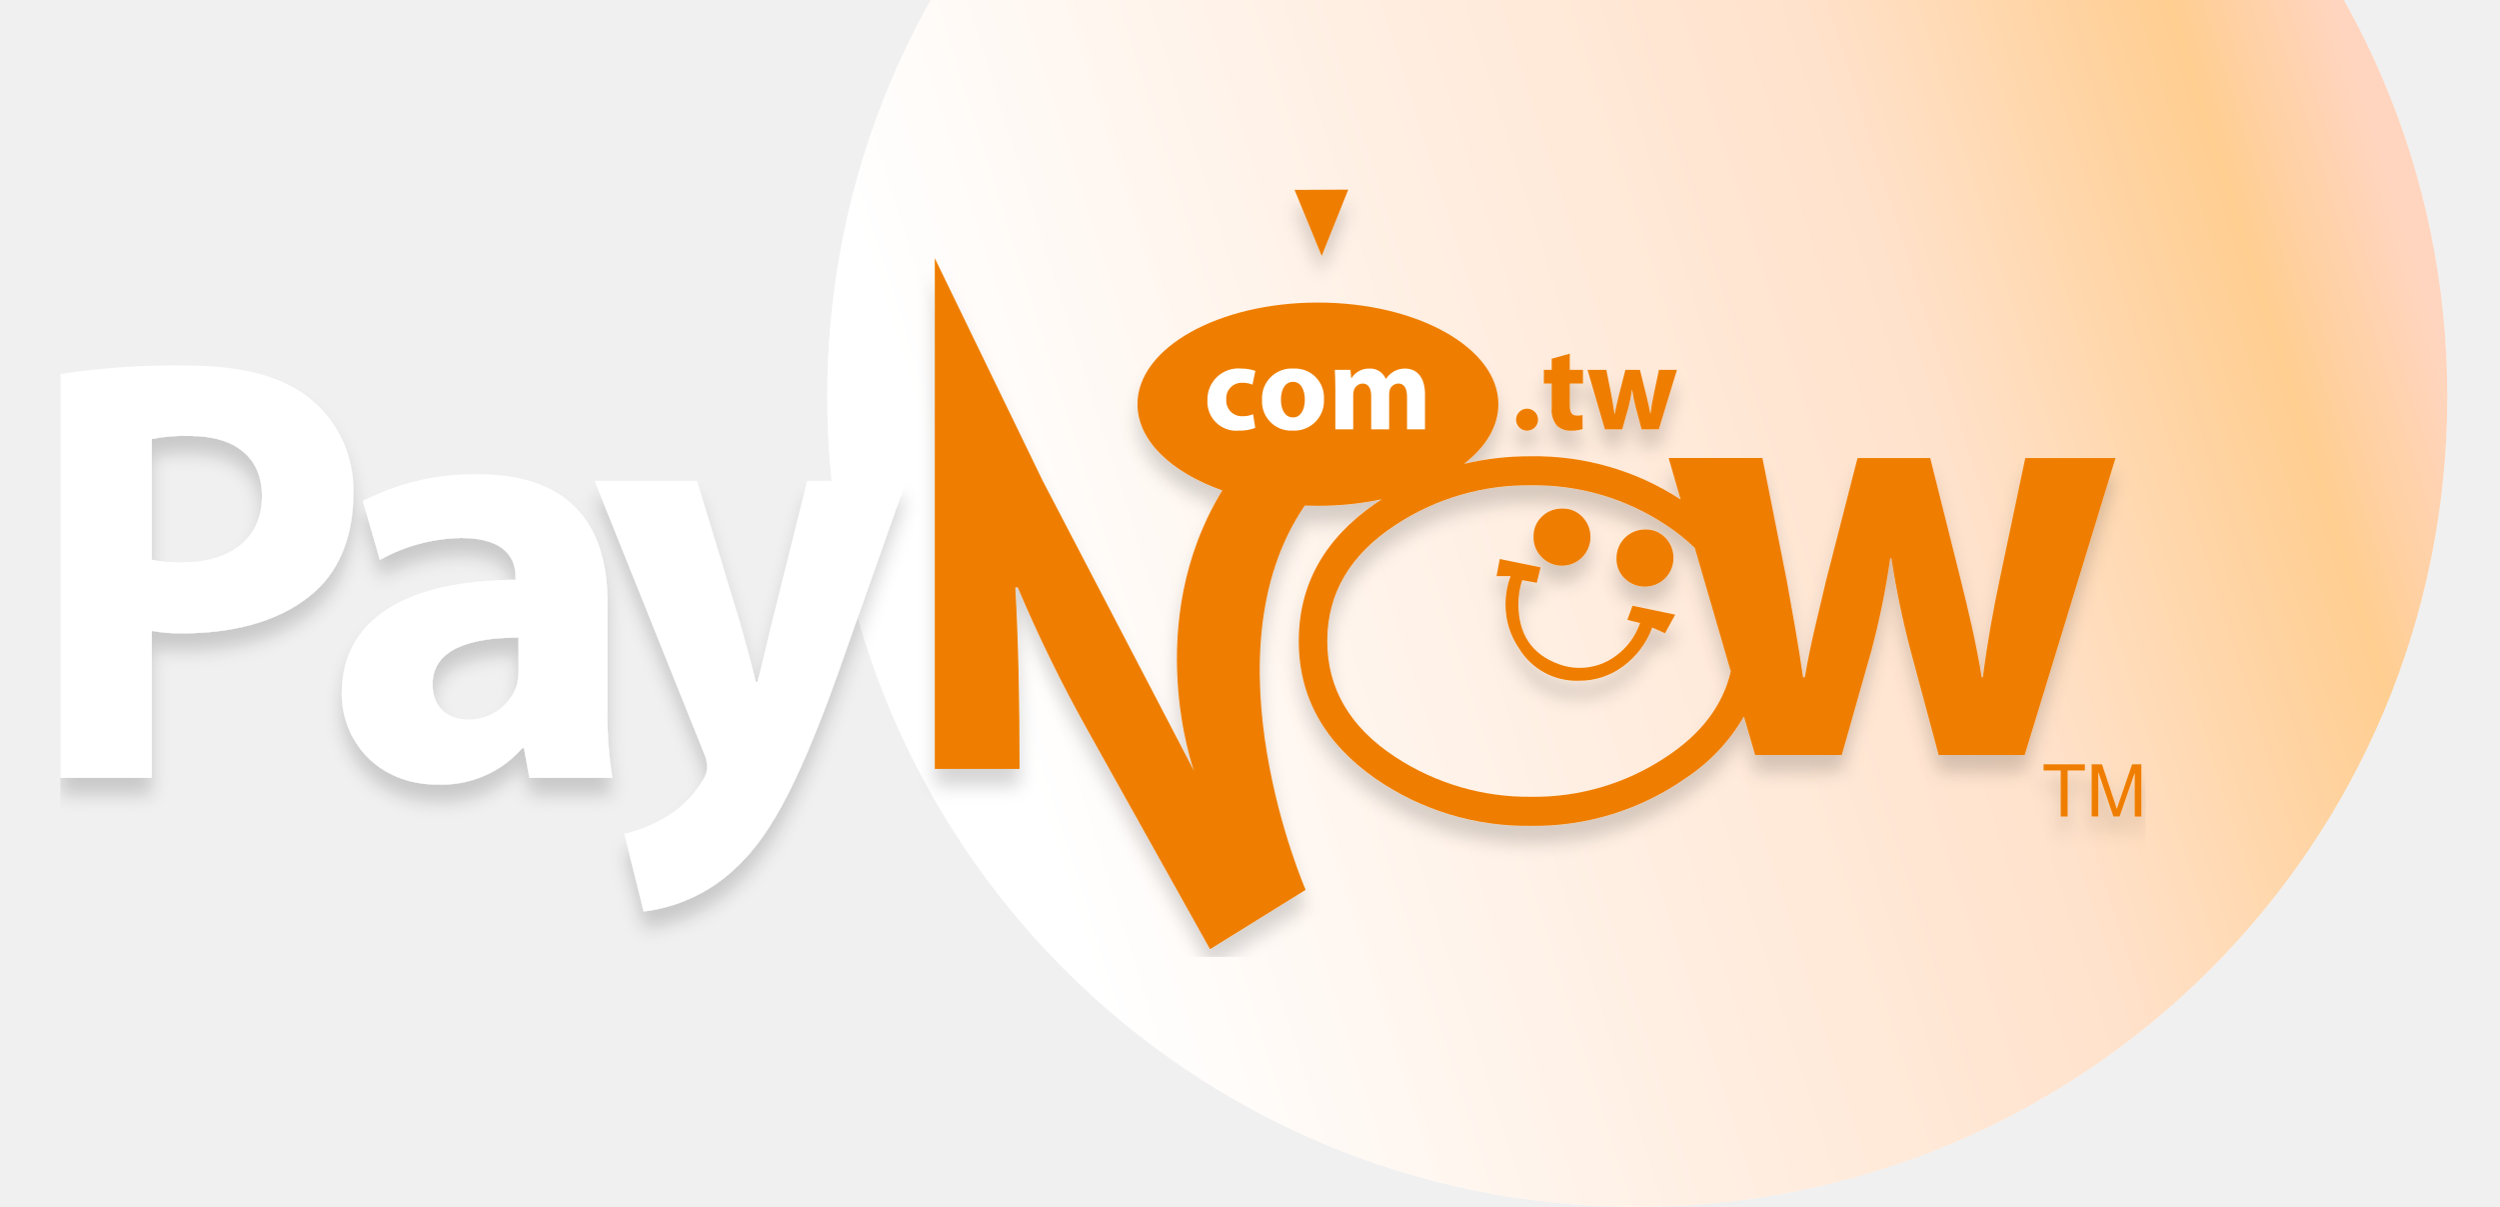
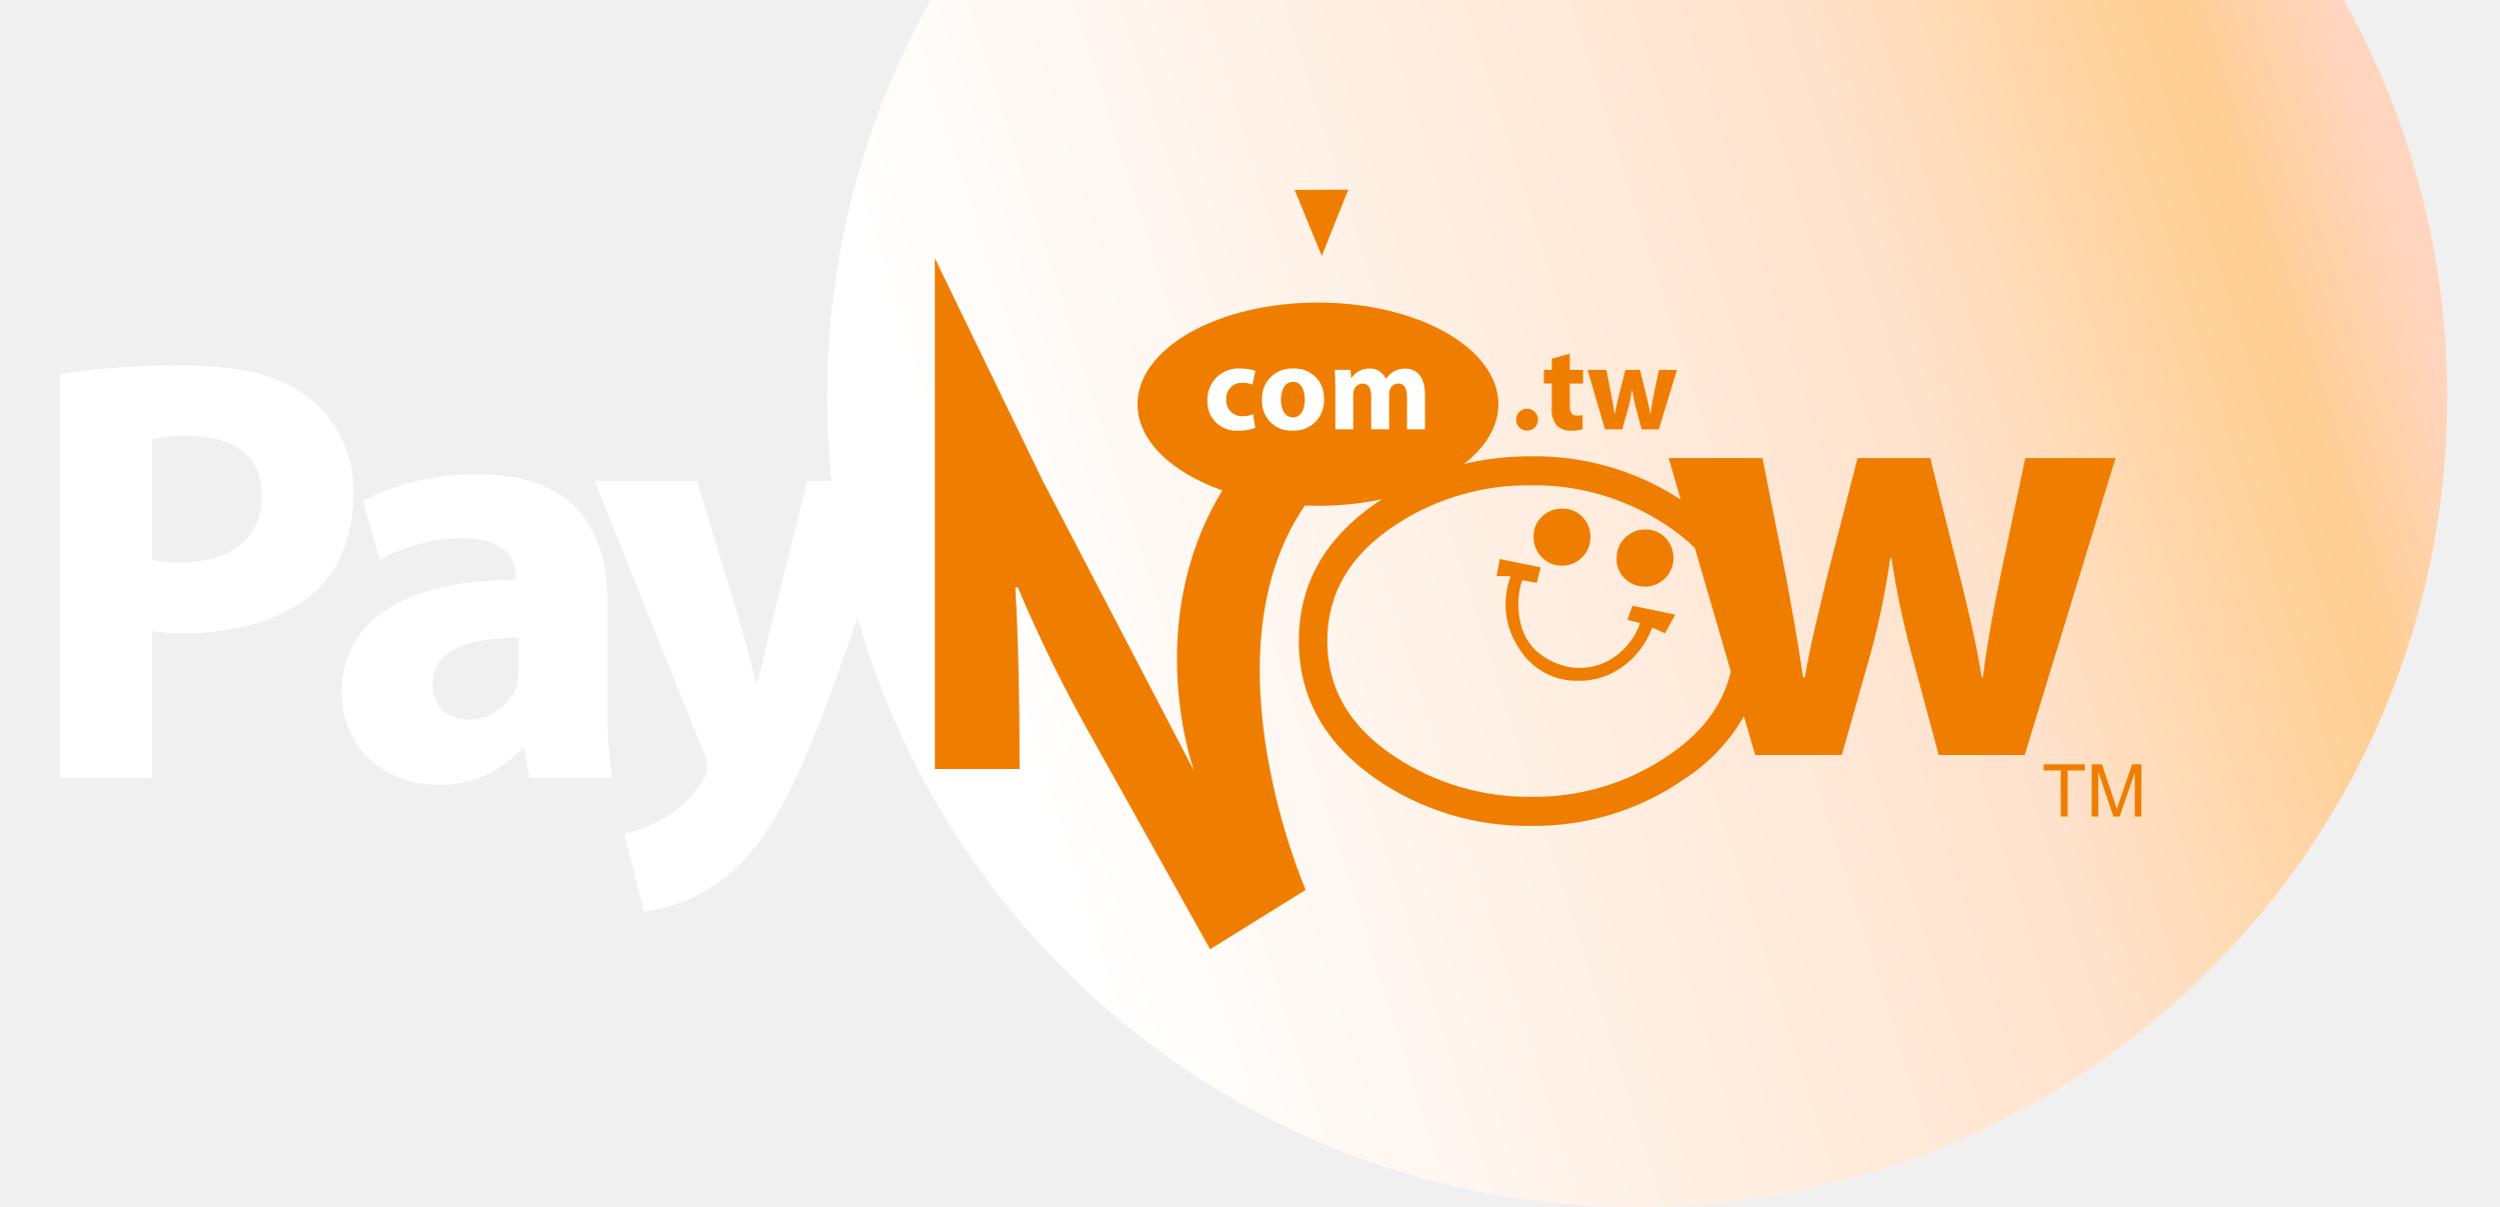
<svg xmlns="http://www.w3.org/2000/svg" width="290" height="140" viewBox="0 0 290 140">
  <defs>
    <clipPath id="clip-path">
      <rect id="矩形_3211" data-name="矩形 3211" width="290" height="140" transform="translate(832 14)" fill="#fff" stroke="#707070" stroke-width="1" />
    </clipPath>
    <linearGradient id="linear-gradient" x1="1" y1="0.5" x2="0.137" y2="0.772" gradientUnits="objectBoundingBox">
      <stop offset="0" stop-color="#ff9e6b" />
      <stop offset="0.105" stop-color="#fe8d00" />
      <stop offset="0.34" stop-color="#ffbb87" />
      <stop offset="1" stop-color="#fff" />
    </linearGradient>
    <clipPath id="clip-path-2">
      <rect id="矩形_4" data-name="矩形 4" width="242" height="90" transform="translate(45 176)" fill="#d2d2d2" />
    </clipPath>
-     <filter id="联合_6" x="105.485" y="21" width="146.021" height="94.11" filterUnits="userSpaceOnUse">
-       <feOffset dy="2" input="SourceAlpha" />
-       <feGaussianBlur stdDeviation="1" result="blur" />
-       <feFlood flood-opacity="0.161" />
-       <feComposite operator="in" in2="blur" />
-       <feComposite in="SourceGraphic" />
-     </filter>
-     <filter id="联合_5" x="4" y="41.403" width="104.128" height="69.333" filterUnits="userSpaceOnUse">
-       <feOffset dy="2" input="SourceAlpha" />
-       <feGaussianBlur stdDeviation="1" result="blur-2" />
-       <feFlood flood-opacity="0.161" />
-       <feComposite operator="in" in2="blur-2" />
-       <feComposite in="SourceGraphic" />
-     </filter>
  </defs>
  <g id="logo_header" transform="translate(-832 -14)" clip-path="url(#clip-path)">
    <g id="logo" transform="translate(759)">
      <g id="组_16311" data-name="组 16311" transform="translate(169 -34)">
        <circle id="椭圆_166" data-name="椭圆 166" cx="94" cy="94" r="94" fill="#fff" />
        <circle id="椭圆_164" data-name="椭圆 164" cx="94" cy="94" r="94" opacity="0.43" fill="url(#linear-gradient)" />
      </g>
      <g id="蒙版组_1" data-name="蒙版组 1" transform="translate(35 -141)" clip-path="url(#clip-path-2)">
        <g id="PayNow_交易流程" transform="translate(39 159.688)">
-           <g transform="matrix(1, 0, 0, 1, -1, -4.69)" filter="url(#联合_6)">
-             <path id="联合_6-2" data-name="联合 6" d="M17.851,62.907A167.125,167.125,0,0,1,9.626,46.139H9.345c.351,6.339.491,13.035.491,20.781V67.2H0V7.952L12.506,33.744l17.57,33.669S23.9,50.4,33.367,34.886c-5.914-2.083-9.847-5.782-9.847-10,0-6.509,9.373-11.787,20.937-11.787S65.4,18.379,65.4,24.888c0,2.589-1.483,4.983-4,6.927a33.5,33.5,0,0,1,7.791-.886,31.014,31.014,0,0,1,17.367,5.019l-1.4-4.815H96.045l2.812,14.161c.633,3.523,1.335,7.329,1.9,11.271h.21c.633-3.873,1.687-7.818,2.46-11.2l3.653-14.231h8.434l3.444,13.738c.982,3.946,1.9,7.752,2.528,11.694h.14c.492-3.873,1.2-7.818,2.039-11.762l2.881-13.67h10.47L126.476,65.581h-9.981L113.26,53.539a103.231,103.231,0,0,1-2.246-10.78h-.142a91.439,91.439,0,0,1-2.179,10.706L105.25,65.581H95.2L93.894,61.1a21.321,21.321,0,0,1-6.713,7.133A30.565,30.565,0,0,1,69.19,73.8a30.94,30.94,0,0,1-18.064-5.49Q42.237,62.08,42.24,52.363q0-9.792,8.885-15.944.376-.26.756-.508a35.682,35.682,0,0,1-7.425.762q-.764,0-1.515-.03c-11.829,17.25.094,44.582.094,44.582L31.942,88.11ZM53.475,38.884q-7.934,5.184-7.932,13.479t7.932,13.474A28.132,28.132,0,0,0,69.19,70.43,27.551,27.551,0,0,0,84.83,65.837Q91,61.8,92.373,55.884L88.2,41.567a21.623,21.623,0,0,0-3.366-2.683,27.58,27.58,0,0,0-15.641-4.59A27.921,27.921,0,0,0,53.475,38.884Zm85.774,33.832V67.647l-1.758,5.068h-.72l-1.749-5.151v5.151h-.773V66.661h1.2l1.432,4.289c.133.4.227.7.289.9.071-.22.178-.545.322-.971l1.452-4.214h1.073v6.054Zm-8.59,0v-5.34H128.67v-.715h4.792v.715h-2v5.34ZM67.788,53.193a8.908,8.908,0,0,1-1.553-5.106,9.511,9.511,0,0,1,.585-3.255H65.19l.372-1.984,4.737.964L69.858,45.6,68.164,45.3a8.736,8.736,0,0,0-.443,2.749q0,5.273,4.659,6.984a6.657,6.657,0,0,0,2.369.445,7.044,7.044,0,0,0,4.361-1.449,7.892,7.892,0,0,0,2.737-3.753L80.367,49.9l.6-1.633,4.956,1.038L84.735,51.46l-1.48-.67a9.72,9.72,0,0,1-3.33,4.466,8.456,8.456,0,0,1-5.181,1.712A7.814,7.814,0,0,1,67.788,53.193Zm12.289-8.08a3.108,3.108,0,0,1-.965-2.343,3.3,3.3,0,0,1,3.341-3.344,3.087,3.087,0,0,1,2.336.964,3.308,3.308,0,0,1,.929,2.379,3.3,3.3,0,0,1-3.265,3.276A3.279,3.279,0,0,1,80.077,45.113Zm-9.628-2.464a3.228,3.228,0,0,1-.967-2.379,3.114,3.114,0,0,1,.967-2.344A3.286,3.286,0,0,1,72.823,37a3.082,3.082,0,0,1,2.333.964,3.293,3.293,0,0,1,.929,2.378,3.3,3.3,0,0,1-3.262,3.275A3.218,3.218,0,0,1,70.449,42.649Zm1.734-15.287a2.844,2.844,0,0,1-.591-2.042V22.49h-.913V20.91h.913v-1.3l2.094-.579V20.91H75.22v1.58H73.686V25c0,.832.212,1.212.844,1.212a2.63,2.63,0,0,0,.635-.056l.011,1.622a4.46,4.46,0,0,1-1.374.184A2.26,2.26,0,0,1,72.183,27.362Zm-3.459.594a1.274,1.274,0,1,1,.012,0Zm13.3-.154-.646-2.411a20.011,20.011,0,0,1-.45-2.154H80.9a18.387,18.387,0,0,1-.436,2.141l-.69,2.424h-2.01L75.75,20.908h2.18l.565,2.832c.124.706.265,1.467.379,2.256h.042c.128-.776.338-1.563.495-2.24l.728-2.848h1.689l.688,2.75c.2.789.379,1.55.507,2.338h.029c.1-.776.237-1.563.406-2.354l.576-2.734h2.092L84.02,27.8ZM41.752.03,47.981,0,44.9,7.691Z" transform="translate(108.48 22)" fill="#ef7e00" />
-           </g>
-           <g transform="matrix(1, 0, 0, 1, -1, -4.69)" filter="url(#联合_5)">
-             <path id="联合_5-2" data-name="联合 5" d="M65.452,54.314a16.865,16.865,0,0,0,4.635-1.834,12.288,12.288,0,0,0,4.427-4.3,2.981,2.981,0,0,0,.565-1.548,4.617,4.617,0,0,0-.424-1.76L62.008,13.384H73.883l5.129,16.911c.565,2.04,1.264,4.575,1.688,6.409h.211c.491-1.834,1.054-4.438,1.546-6.409l4.217-16.911H98.128L90.117,36.068C85.2,49.735,81.894,55.16,78.028,58.611A18.743,18.743,0,0,1,67.7,63.333ZM32.657,38.041c0-8.948,8.011-13.174,20.17-13.174v-.421c0-1.833-.987-4.438-6.257-4.438a20.078,20.078,0,0,0-9.487,2.535l-1.97-6.832a28.2,28.2,0,0,1,13.354-3.1c11.457,0,15.039,6.765,15.039,14.865V39.52a44.724,44.724,0,0,0,.563,8.314H54.44l-.632-3.453H53.6a12.377,12.377,0,0,1-9.84,4.226C36.8,48.607,32.657,43.537,32.657,38.041ZM43.2,36.984c0,2.747,1.827,4.087,4.217,4.087a5.9,5.9,0,0,0,5.549-3.944,7.628,7.628,0,0,0,.212-1.834V31.561C47.557,31.561,43.2,32.9,43.2,36.984ZM0,47.835V.987A87.419,87.419,0,0,1,14.476,0c6.607,0,11.386,1.268,14.546,3.876a13.588,13.588,0,0,1,4.988,10.919c0,4.72-1.474,8.665-4.286,11.27-3.651,3.381-9.134,5-15.458,5a18.209,18.209,0,0,1-3.653-.282v17.05ZM10.613,8.523v14.02a16.251,16.251,0,0,0,3.583.281c5.692,0,9.206-2.886,9.206-7.682,0-4.364-2.952-6.971-8.363-6.971A19.274,19.274,0,0,0,10.613,8.523Z" transform="translate(7 42.4)" fill="#fff" />
-           </g>
+           <path id="联合_6" data-name="联合 6" d="M17.851,62.907A167.125,167.125,0,0,1,9.626,46.139H9.345c.351,6.339.491,13.035.491,20.781V67.2H0V7.952L12.506,33.744l17.57,33.669S23.9,50.4,33.367,34.886c-5.914-2.083-9.847-5.782-9.847-10,0-6.509,9.373-11.787,20.937-11.787S65.4,18.379,65.4,24.888c0,2.589-1.483,4.983-4,6.927a33.5,33.5,0,0,1,7.791-.886,31.014,31.014,0,0,1,17.367,5.019l-1.4-4.815H96.045l2.812,14.161c.633,3.523,1.335,7.329,1.9,11.271h.21c.633-3.873,1.687-7.818,2.46-11.2l3.653-14.231h8.434l3.444,13.738c.982,3.946,1.9,7.752,2.528,11.694h.14c.492-3.873,1.2-7.818,2.039-11.762l2.881-13.67h10.47L126.476,65.581h-9.981L113.26,53.539a103.231,103.231,0,0,1-2.246-10.78h-.142a91.439,91.439,0,0,1-2.179,10.706L105.25,65.581H95.2L93.894,61.1a21.321,21.321,0,0,1-6.713,7.133A30.565,30.565,0,0,1,69.19,73.8a30.94,30.94,0,0,1-18.064-5.49Q42.237,62.08,42.24,52.363q0-9.792,8.885-15.944.376-.26.756-.508a35.682,35.682,0,0,1-7.425.762q-.764,0-1.515-.03c-11.829,17.25.094,44.582.094,44.582L31.942,88.11ZM53.475,38.884q-7.934,5.184-7.932,13.479t7.932,13.474A28.132,28.132,0,0,0,69.19,70.43,27.551,27.551,0,0,0,84.83,65.837Q91,61.8,92.373,55.884L88.2,41.567a21.623,21.623,0,0,0-3.366-2.683,27.58,27.58,0,0,0-15.641-4.59A27.921,27.921,0,0,0,53.475,38.884Zm85.774,33.832V67.647l-1.758,5.068h-.72l-1.749-5.151v5.151h-.773V66.661h1.2l1.432,4.289c.133.4.227.7.289.9.071-.22.178-.545.322-.971l1.452-4.214h1.073v6.054Zm-8.59,0v-5.34H128.67v-.715h4.792v.715h-2v5.34ZM67.788,53.193a8.908,8.908,0,0,1-1.553-5.106,9.511,9.511,0,0,1,.585-3.255H65.19l.372-1.984,4.737.964L69.858,45.6,68.164,45.3a8.736,8.736,0,0,0-.443,2.749q0,5.273,4.659,6.984a6.657,6.657,0,0,0,2.369.445,7.044,7.044,0,0,0,4.361-1.449,7.892,7.892,0,0,0,2.737-3.753L80.367,49.9l.6-1.633,4.956,1.038L84.735,51.46l-1.48-.67a9.72,9.72,0,0,1-3.33,4.466,8.456,8.456,0,0,1-5.181,1.712A7.814,7.814,0,0,1,67.788,53.193Zm12.289-8.08a3.108,3.108,0,0,1-.965-2.343,3.3,3.3,0,0,1,3.341-3.344,3.087,3.087,0,0,1,2.336.964,3.308,3.308,0,0,1,.929,2.379,3.3,3.3,0,0,1-3.265,3.276A3.279,3.279,0,0,1,80.077,45.113Zm-9.628-2.464a3.228,3.228,0,0,1-.967-2.379,3.114,3.114,0,0,1,.967-2.344A3.286,3.286,0,0,1,72.823,37a3.082,3.082,0,0,1,2.333.964,3.293,3.293,0,0,1,.929,2.378,3.3,3.3,0,0,1-3.262,3.275A3.218,3.218,0,0,1,70.449,42.649Zm1.734-15.287a2.844,2.844,0,0,1-.591-2.042V22.49h-.913V20.91h.913v-1.3l2.094-.579V20.91H75.22v1.58H73.686V25c0,.832.212,1.212.844,1.212a2.63,2.63,0,0,0,.635-.056l.011,1.622a4.46,4.46,0,0,1-1.374.184A2.26,2.26,0,0,1,72.183,27.362Zm-3.459.594a1.274,1.274,0,1,1,.012,0Zm13.3-.154-.646-2.411a20.011,20.011,0,0,1-.45-2.154H80.9a18.387,18.387,0,0,1-.436,2.141l-.69,2.424h-2.01L75.75,20.908h2.18l.565,2.832c.124.706.265,1.467.379,2.256h.042c.128-.776.338-1.563.495-2.24l.728-2.848h1.689l.688,2.75c.2.789.379,1.55.507,2.338h.029c.1-.776.237-1.563.406-2.354l.576-2.734h2.092L84.02,27.8ZM41.752.03,47.981,0,44.9,7.691Z" transform="translate(107.485 17.313)" fill="#ef7e00" />
+           <path id="联合_5" data-name="联合 5" d="M65.452,54.314a16.865,16.865,0,0,0,4.635-1.834,12.288,12.288,0,0,0,4.427-4.3,2.981,2.981,0,0,0,.565-1.548,4.617,4.617,0,0,0-.424-1.76L62.008,13.384H73.883l5.129,16.911c.565,2.04,1.264,4.575,1.688,6.409h.211c.491-1.834,1.054-4.438,1.546-6.409l4.217-16.911H98.128L90.117,36.068C85.2,49.735,81.894,55.16,78.028,58.611A18.743,18.743,0,0,1,67.7,63.333ZM32.657,38.041c0-8.948,8.011-13.174,20.17-13.174v-.421c0-1.833-.987-4.438-6.257-4.438a20.078,20.078,0,0,0-9.487,2.535l-1.97-6.832a28.2,28.2,0,0,1,13.354-3.1c11.457,0,15.039,6.765,15.039,14.865V39.52a44.724,44.724,0,0,0,.563,8.314H54.44l-.632-3.453H53.6a12.377,12.377,0,0,1-9.84,4.226C36.8,48.607,32.657,43.537,32.657,38.041ZM43.2,36.984c0,2.747,1.827,4.087,4.217,4.087a5.9,5.9,0,0,0,5.549-3.944,7.628,7.628,0,0,0,.212-1.834V31.561C47.557,31.561,43.2,32.9,43.2,36.984ZM0,47.835V.987A87.419,87.419,0,0,1,14.476,0c6.607,0,11.386,1.268,14.546,3.876a13.588,13.588,0,0,1,4.988,10.919c0,4.72-1.474,8.665-4.286,11.27-3.651,3.381-9.134,5-15.458,5a18.209,18.209,0,0,1-3.653-.282v17.05ZM10.613,8.523v14.02a16.251,16.251,0,0,0,3.583.281c5.692,0,9.206-2.886,9.206-7.682,0-4.364-2.952-6.971-8.363-6.971A19.274,19.274,0,0,0,10.613,8.523Z" transform="translate(6 37.715)" fill="#fff" />
          <path id="Fill-16" d="M106.627,44.6c0,10.63,11.451,19.247,25.575,19.247h0c14.128,0,25.576-8.618,25.576-19.247h0c0-10.63-11.448-19.247-25.576-19.247h0c-14.124,0-25.575,8.618-25.575,19.247" transform="translate(44.463 24.674)" fill="none" fill-rule="evenodd" />
          <path id="联合_2" data-name="联合 2" d="M9.895,7.2A3.372,3.372,0,0,1,6.338,3.653,3.442,3.442,0,0,1,10.022,0a3.347,3.347,0,0,1,3.5,3.539A3.447,3.447,0,0,1,9.911,7.2ZM8.531,3.611c0,1.169.494,2.058,1.393,2.058h.014c.843,0,1.365-.832,1.365-2.072,0-1.014-.393-2.057-1.365-2.057C8.926,1.539,8.531,2.582,8.531,3.611ZM0,3.668A3.588,3.588,0,0,1,3.934,0,5,5,0,0,1,5.565.268L5.228,1.863a2.917,2.917,0,0,0-1.195-.212A1.782,1.782,0,0,0,2.191,3.582,1.8,1.8,0,0,0,4.074,5.528,3.041,3.041,0,0,0,5.3,5.3L5.55,6.88A4.864,4.864,0,0,1,3.638,7.2,3.347,3.347,0,0,1,0,3.668ZM23.165,7.049V3.314c0-1-.321-1.577-1.009-1.577a1.069,1.069,0,0,0-1,.746,2.229,2.229,0,0,0-.068.534V7.049H19.006V3.189c0-.862-.309-1.452-1-1.452a1.091,1.091,0,0,0-1,.759,1.494,1.494,0,0,0-.088.55v4H14.845V2.355c0-.859-.028-1.578-.057-2.2H16.6l.086.944h.043A2.372,2.372,0,0,1,18.809,0a1.947,1.947,0,0,1,1.885,1.185h.028a2.989,2.989,0,0,1,.9-.846A2.614,2.614,0,0,1,22.928,0c1.323,0,2.32.932,2.32,2.987V7.049Z" transform="translate(139.117 38.065)" fill="#fff" />
        </g>
      </g>
    </g>
  </g>
</svg>
